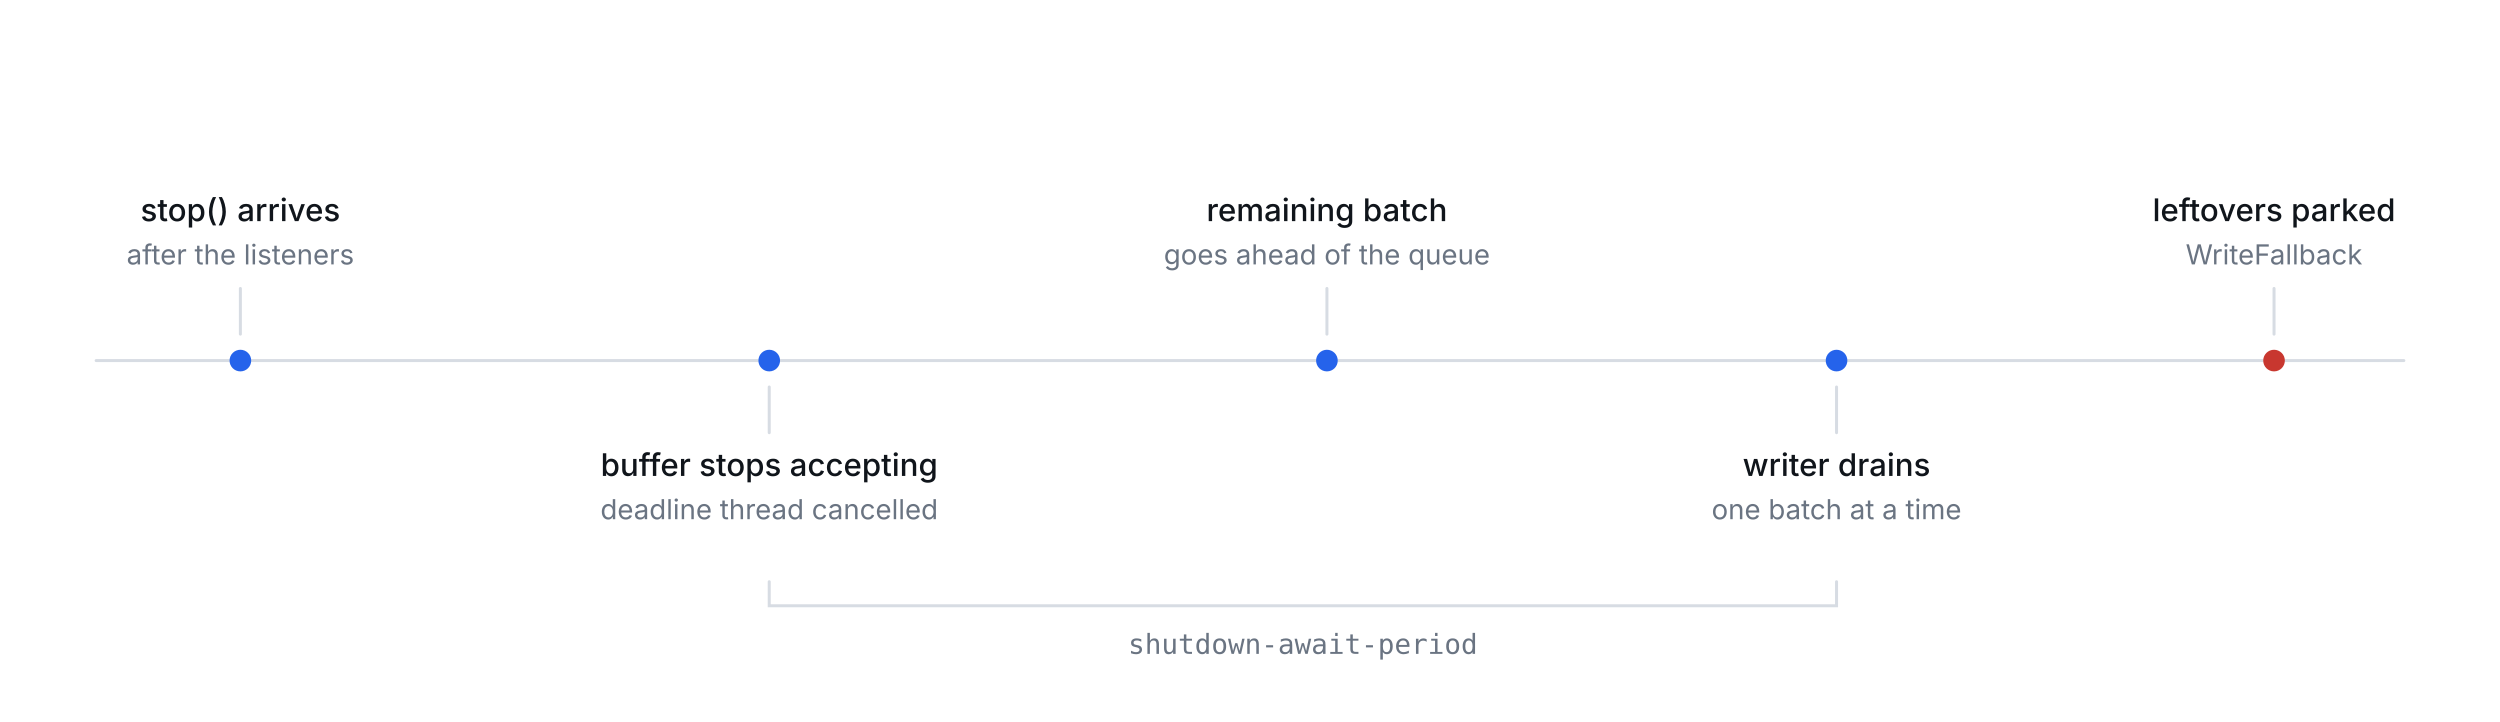
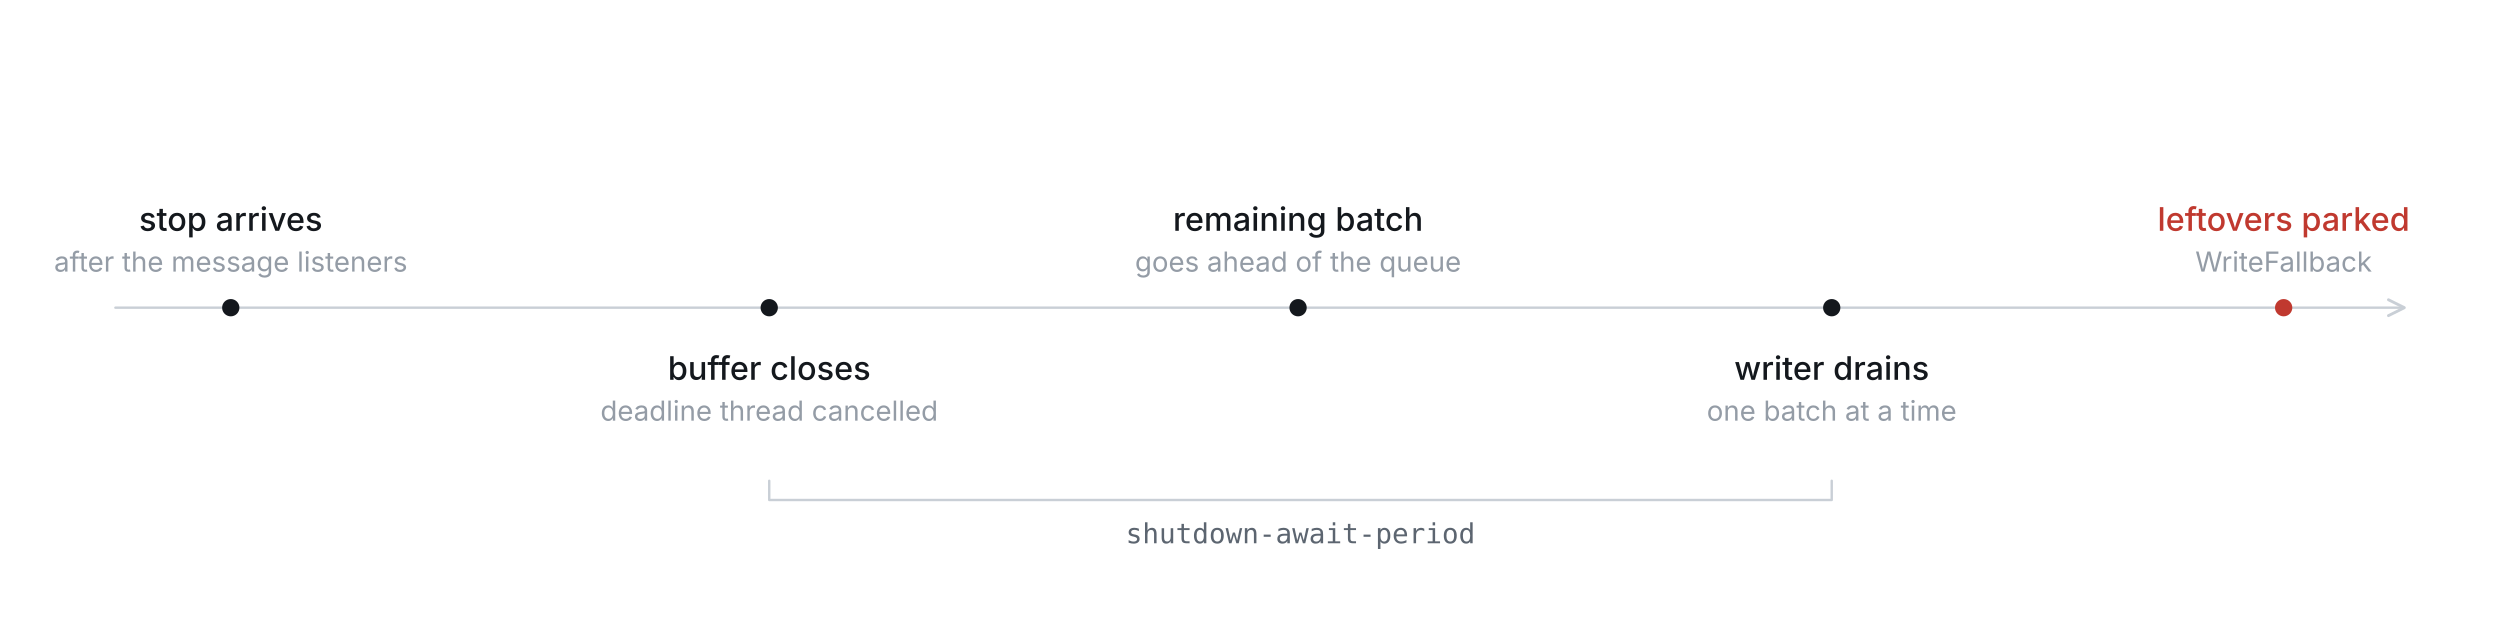
- <svg xmlns="http://www.w3.org/2000/svg" viewBox="0 0 1040 300" width="1040" height="300" role="img">
+ <svg xmlns="http://www.w3.org/2000/svg" viewBox="0 0 1040 262" width="1040" height="262" role="img">
  <defs>
-     <marker id="head-accent" markerWidth="9" markerHeight="9" refX="7.4" refY="4.5" orient="auto">
-       <path d="M0.5,1 L7.6,4.5 L0.5,8" fill="none" stroke="#2563EB" stroke-width="1.4" stroke-linecap="round" stroke-linejoin="round" />
+     <marker id="tip-ink" markerWidth="9" markerHeight="9" refX="7.2" refY="4.5" orient="auto">
+       <path d="M0.8,1.2 L7.4,4.5 L0.8,7.8" fill="none" stroke="#14181D" stroke-width="1.2" stroke-linecap="round" stroke-linejoin="round" />
    </marker>
-     <marker id="head-fail" markerWidth="9" markerHeight="9" refX="7.4" refY="4.5" orient="auto">
-       <path d="M0.5,1 L7.6,4.5 L0.5,8" fill="none" stroke="#C8372F" stroke-width="1.4" stroke-linecap="round" stroke-linejoin="round" />
+     <marker id="tip-soft" markerWidth="9" markerHeight="9" refX="7.2" refY="4.5" orient="auto">
+       <path d="M0.8,1.2 L7.4,4.5 L0.8,7.8" fill="none" stroke="#5C6570" stroke-width="1.2" stroke-linecap="round" stroke-linejoin="round" />
    </marker>
-     <marker id="head-muted" markerWidth="9" markerHeight="9" refX="7.4" refY="4.5" orient="auto">
-       <path d="M0.5,1 L7.6,4.5 L0.5,8" fill="none" stroke="#6A7482" stroke-width="1.4" stroke-linecap="round" stroke-linejoin="round" />
+     <marker id="tip-mute" markerWidth="9" markerHeight="9" refX="7.2" refY="4.5" orient="auto">
+       <path d="M0.8,1.2 L7.4,4.5 L0.8,7.8" fill="none" stroke="#949CA6" stroke-width="1.2" stroke-linecap="round" stroke-linejoin="round" />
    </marker>
-     <marker id="head-hair" markerWidth="9" markerHeight="9" refX="7.4" refY="4.5" orient="auto">
-       <path d="M0.5,1 L7.6,4.5 L0.5,8" fill="none" stroke="#D7DCE3" stroke-width="1.4" stroke-linecap="round" stroke-linejoin="round" />
+     <marker id="tip-hair" markerWidth="9" markerHeight="9" refX="7.2" refY="4.5" orient="auto">
+       <path d="M0.8,1.2 L7.4,4.5 L0.8,7.8" fill="none" stroke="#C9CFD6" stroke-width="1.2" stroke-linecap="round" stroke-linejoin="round" />
+     </marker>
+     <marker id="tip-bad" markerWidth="9" markerHeight="9" refX="7.2" refY="4.5" orient="auto">
+       <path d="M0.8,1.2 L7.4,4.5 L0.8,7.8" fill="none" stroke="#C0392F" stroke-width="1.2" stroke-linecap="round" stroke-linejoin="round" />
    </marker>
  </defs>
-   <path d="M40,150 L1000,150" fill="none" stroke="#D7DCE3" stroke-width="1.25" stroke-linecap="round" stroke-linejoin="round" />
-   <circle cx="100" cy="150" r="4.5" fill="#2563EB" />
-   <path d="M100,139 L100,120" fill="none" stroke="#D7DCE3" stroke-width="1.25" stroke-linecap="round" stroke-linejoin="round" />
-   <text x="100" y="92" font-family="-apple-system, BlinkMacSystemFont, 'Segoe UI', Inter, Helvetica, Arial, sans-serif" font-size="13" font-weight="550" fill="#10151B" text-anchor="middle">stop() arrives</text>
-   <text x="100" y="110" font-family="-apple-system, BlinkMacSystemFont, 'Segoe UI', Inter, Helvetica, Arial, sans-serif" font-size="11.5" font-weight="400" fill="#6A7482" text-anchor="middle">after the listeners</text>
-   <circle cx="320" cy="150" r="4.5" fill="#2563EB" />
-   <path d="M320,161 L320,180" fill="none" stroke="#D7DCE3" stroke-width="1.25" stroke-linecap="round" stroke-linejoin="round" />
-   <text x="320" y="198" font-family="-apple-system, BlinkMacSystemFont, 'Segoe UI', Inter, Helvetica, Arial, sans-serif" font-size="13" font-weight="550" fill="#10151B" text-anchor="middle">buffer stops accepting</text>
-   <text x="320" y="216" font-family="-apple-system, BlinkMacSystemFont, 'Segoe UI', Inter, Helvetica, Arial, sans-serif" font-size="11.5" font-weight="400" fill="#6A7482" text-anchor="middle">deadline thread cancelled</text>
-   <circle cx="552" cy="150" r="4.5" fill="#2563EB" />
-   <path d="M552,139 L552,120" fill="none" stroke="#D7DCE3" stroke-width="1.25" stroke-linecap="round" stroke-linejoin="round" />
-   <text x="552" y="92" font-family="-apple-system, BlinkMacSystemFont, 'Segoe UI', Inter, Helvetica, Arial, sans-serif" font-size="13" font-weight="550" fill="#10151B" text-anchor="middle">remaining batch</text>
-   <text x="552" y="110" font-family="-apple-system, BlinkMacSystemFont, 'Segoe UI', Inter, Helvetica, Arial, sans-serif" font-size="11.5" font-weight="400" fill="#6A7482" text-anchor="middle">goes ahead of the queue</text>
-   <circle cx="764" cy="150" r="4.5" fill="#2563EB" />
-   <path d="M764,161 L764,180" fill="none" stroke="#D7DCE3" stroke-width="1.25" stroke-linecap="round" stroke-linejoin="round" />
-   <text x="764" y="198" font-family="-apple-system, BlinkMacSystemFont, 'Segoe UI', Inter, Helvetica, Arial, sans-serif" font-size="13" font-weight="550" fill="#10151B" text-anchor="middle">writer drains</text>
-   <text x="764" y="216" font-family="-apple-system, BlinkMacSystemFont, 'Segoe UI', Inter, Helvetica, Arial, sans-serif" font-size="11.5" font-weight="400" fill="#6A7482" text-anchor="middle">one batch at a time</text>
-   <circle cx="946" cy="150" r="4.5" fill="#C8372F" />
-   <path d="M946,139 L946,120" fill="none" stroke="#D7DCE3" stroke-width="1.25" stroke-linecap="round" stroke-linejoin="round" />
-   <text x="946" y="92" font-family="-apple-system, BlinkMacSystemFont, 'Segoe UI', Inter, Helvetica, Arial, sans-serif" font-size="13" font-weight="550" fill="#10151B" text-anchor="middle">leftovers parked</text>
-   <text x="946" y="110" font-family="-apple-system, BlinkMacSystemFont, 'Segoe UI', Inter, Helvetica, Arial, sans-serif" font-size="11.5" font-weight="400" fill="#6A7482" text-anchor="middle">WriteFallback</text>
-   <path d="M320,242 L320,252 L764,252 L764,242" fill="none" stroke="#D7DCE3" stroke-width="1.25" stroke-linecap="round" />
-   <text x="542" y="272" font-family="ui-monospace, SFMono-Regular, 'SF Mono', Menlo, Consolas, monospace" font-size="11.5" font-weight="400" fill="#6A7482" text-anchor="middle">shutdown-await-period</text>
+   <path d="M48,128 L1000,128" stroke="#C9CFD6" stroke-width="1" fill="none" stroke-linecap="round" marker-end="url(#tip-hair)" />
+   <circle cx="96" cy="128" r="3.6" fill="#14181D" />
+   <text x="96" y="96" font-family="-apple-system, BlinkMacSystemFont, 'Segoe UI', Inter, Helvetica, Arial, sans-serif" font-size="13.5" font-weight="550" fill="#14181D" text-anchor="middle">stop arrives</text>
+   <text x="96" y="113" font-family="-apple-system, BlinkMacSystemFont, 'Segoe UI', Inter, Helvetica, Arial, sans-serif" font-size="11.5" font-weight="400" fill="#949CA6" text-anchor="middle">after the message listeners</text>
+   <circle cx="320" cy="128" r="3.6" fill="#14181D" />
+   <text x="320" y="158" font-family="-apple-system, BlinkMacSystemFont, 'Segoe UI', Inter, Helvetica, Arial, sans-serif" font-size="13.5" font-weight="550" fill="#14181D" text-anchor="middle">buffer closes</text>
+   <text x="320" y="175" font-family="-apple-system, BlinkMacSystemFont, 'Segoe UI', Inter, Helvetica, Arial, sans-serif" font-size="11.5" font-weight="400" fill="#949CA6" text-anchor="middle">deadline thread cancelled</text>
+   <circle cx="540" cy="128" r="3.6" fill="#14181D" />
+   <text x="540" y="96" font-family="-apple-system, BlinkMacSystemFont, 'Segoe UI', Inter, Helvetica, Arial, sans-serif" font-size="13.5" font-weight="550" fill="#14181D" text-anchor="middle">remaining batch</text>
+   <text x="540" y="113" font-family="-apple-system, BlinkMacSystemFont, 'Segoe UI', Inter, Helvetica, Arial, sans-serif" font-size="11.5" font-weight="400" fill="#949CA6" text-anchor="middle">goes ahead of the queue</text>
+   <circle cx="762" cy="128" r="3.6" fill="#14181D" />
+   <text x="762" y="158" font-family="-apple-system, BlinkMacSystemFont, 'Segoe UI', Inter, Helvetica, Arial, sans-serif" font-size="13.5" font-weight="550" fill="#14181D" text-anchor="middle">writer drains</text>
+   <text x="762" y="175" font-family="-apple-system, BlinkMacSystemFont, 'Segoe UI', Inter, Helvetica, Arial, sans-serif" font-size="11.5" font-weight="400" fill="#949CA6" text-anchor="middle">one batch at a time</text>
+   <circle cx="950" cy="128" r="3.6" fill="#C0392F" />
+   <text x="950" y="96" font-family="-apple-system, BlinkMacSystemFont, 'Segoe UI', Inter, Helvetica, Arial, sans-serif" font-size="13.5" font-weight="550" fill="#C0392F" text-anchor="middle">leftovers parked</text>
+   <text x="950" y="113" font-family="-apple-system, BlinkMacSystemFont, 'Segoe UI', Inter, Helvetica, Arial, sans-serif" font-size="11.5" font-weight="400" fill="#949CA6" text-anchor="middle">WriteFallback</text>
+   <path d="M320,200 L320,208 L762,208 L762,200" stroke="#C9CFD6" stroke-width="1" fill="none" stroke-linecap="round" stroke-linejoin="round" />
+   <text x="541" y="226" font-family="ui-monospace, SFMono-Regular, 'SF Mono', Menlo, Consolas, monospace" font-size="11.5" font-weight="400" fill="#5C6570" text-anchor="middle">shutdown-await-period</text>
</svg>
